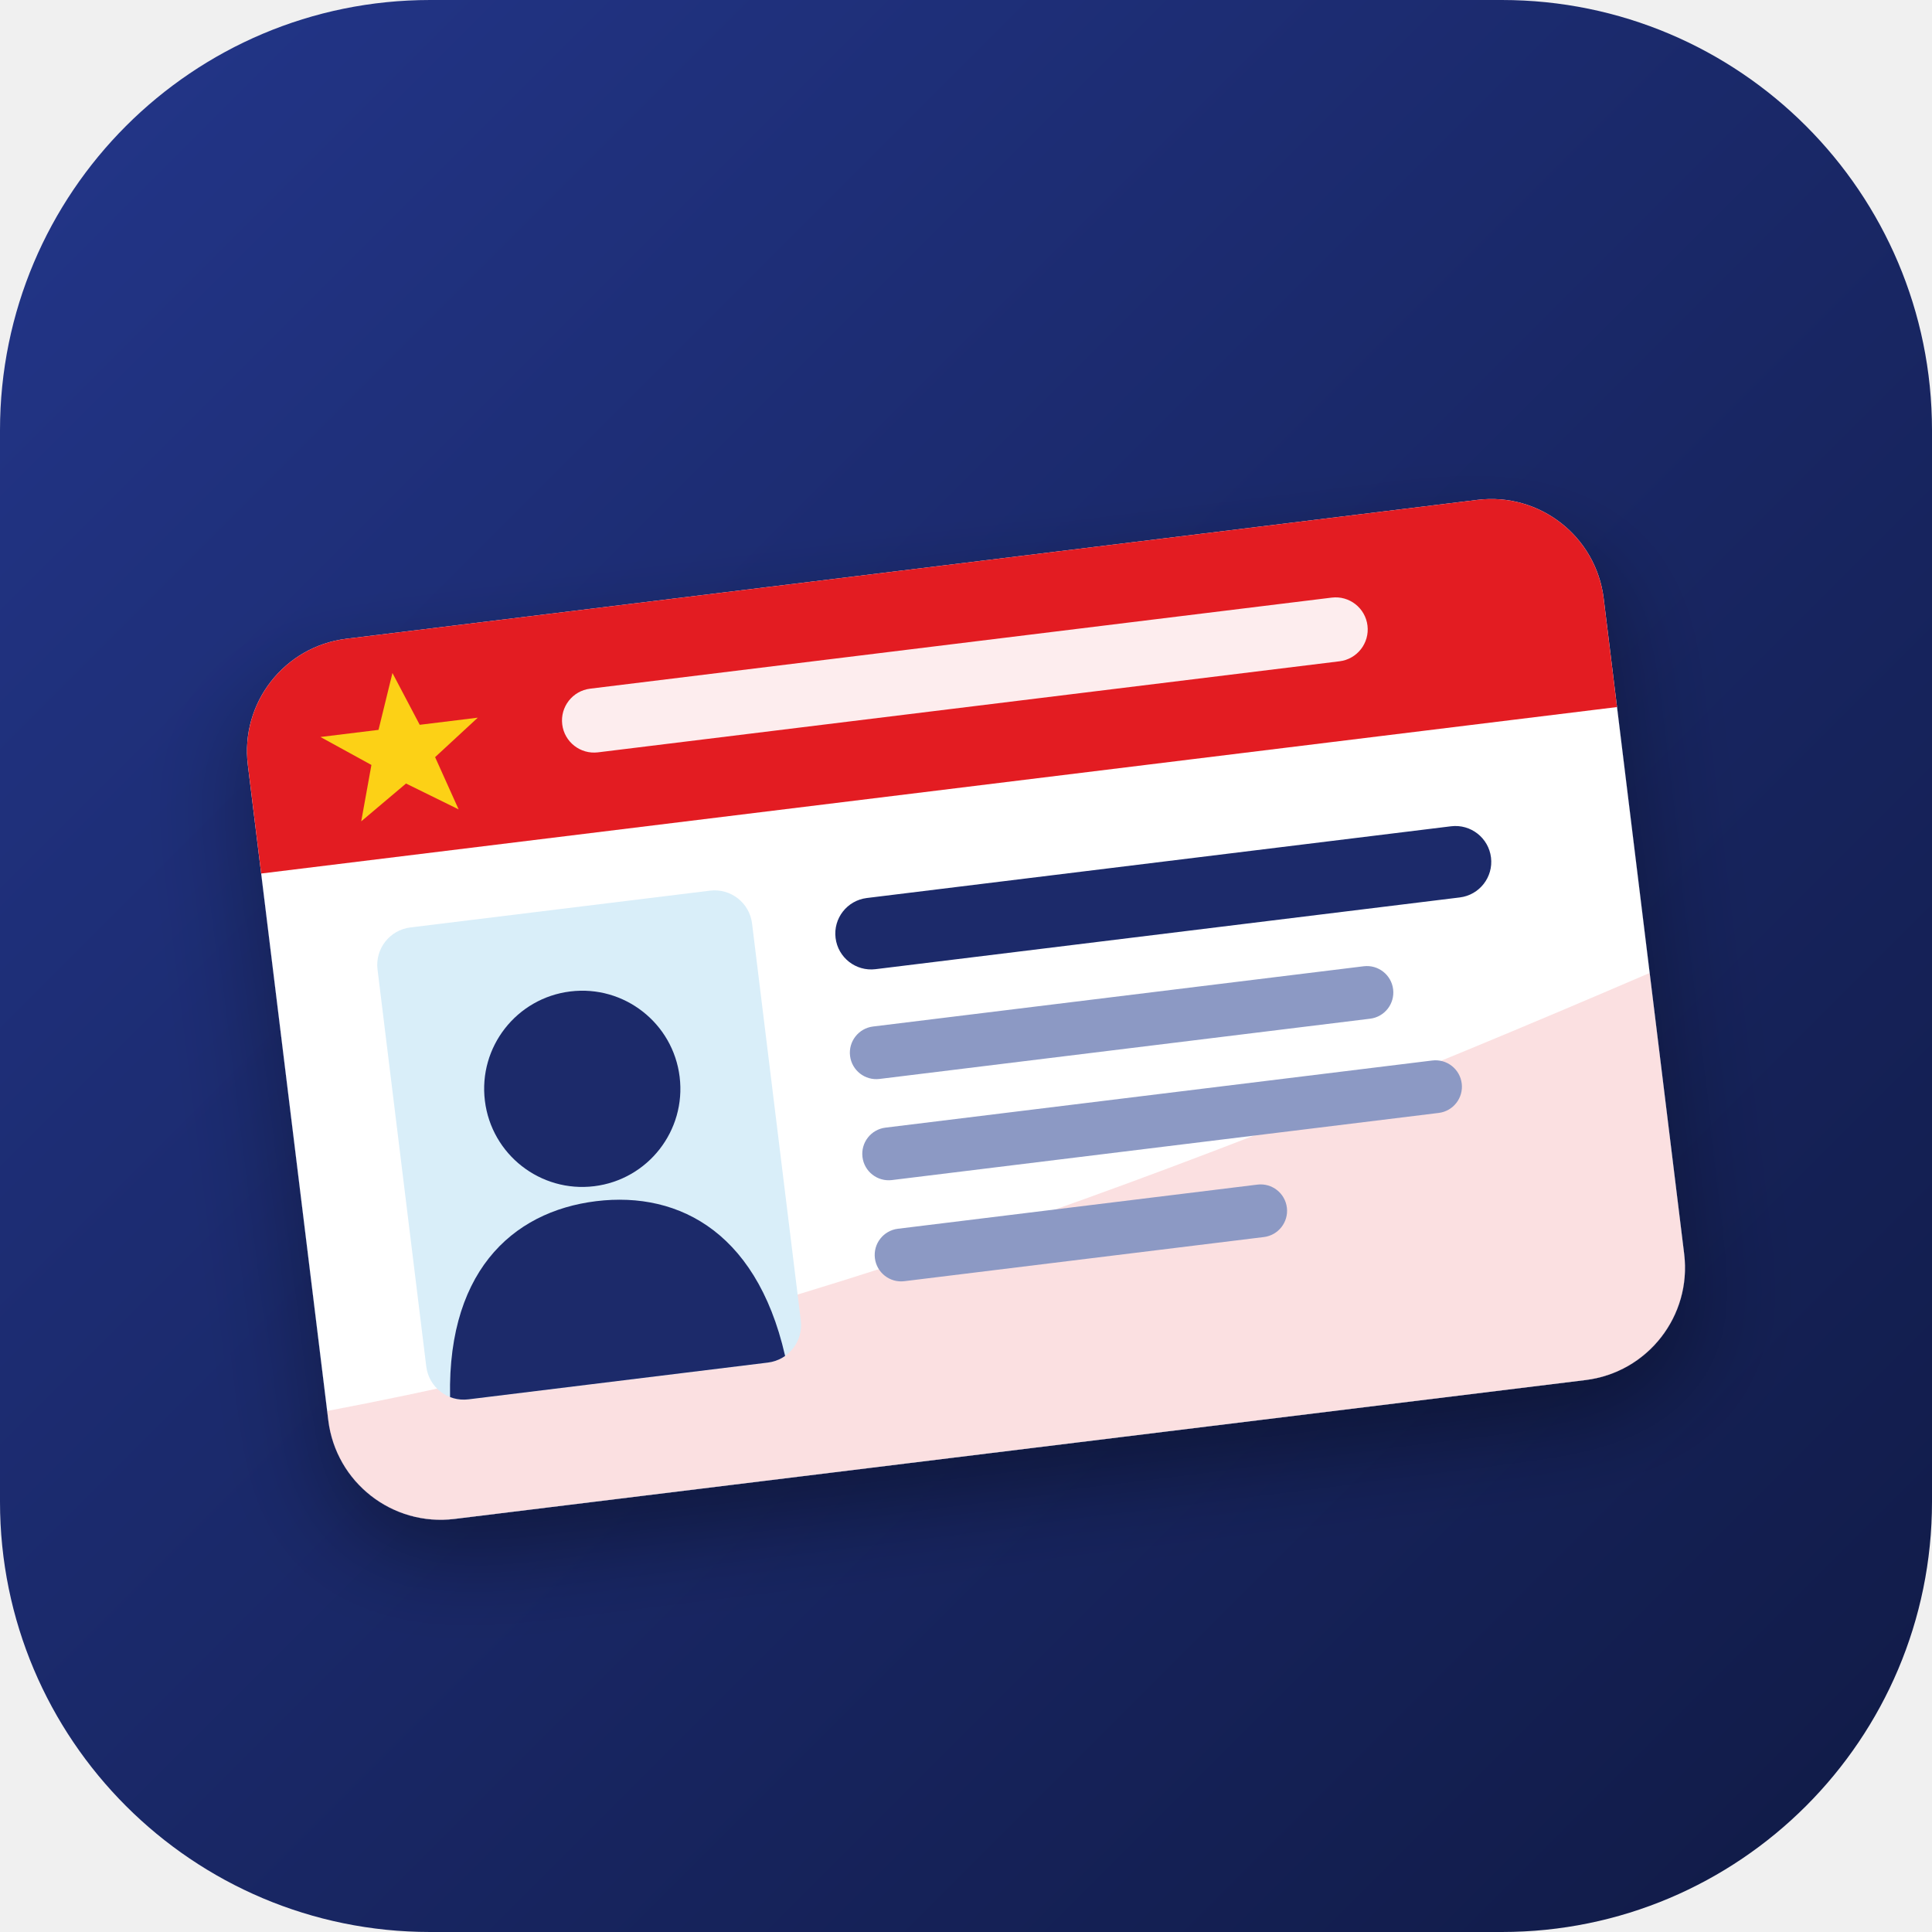
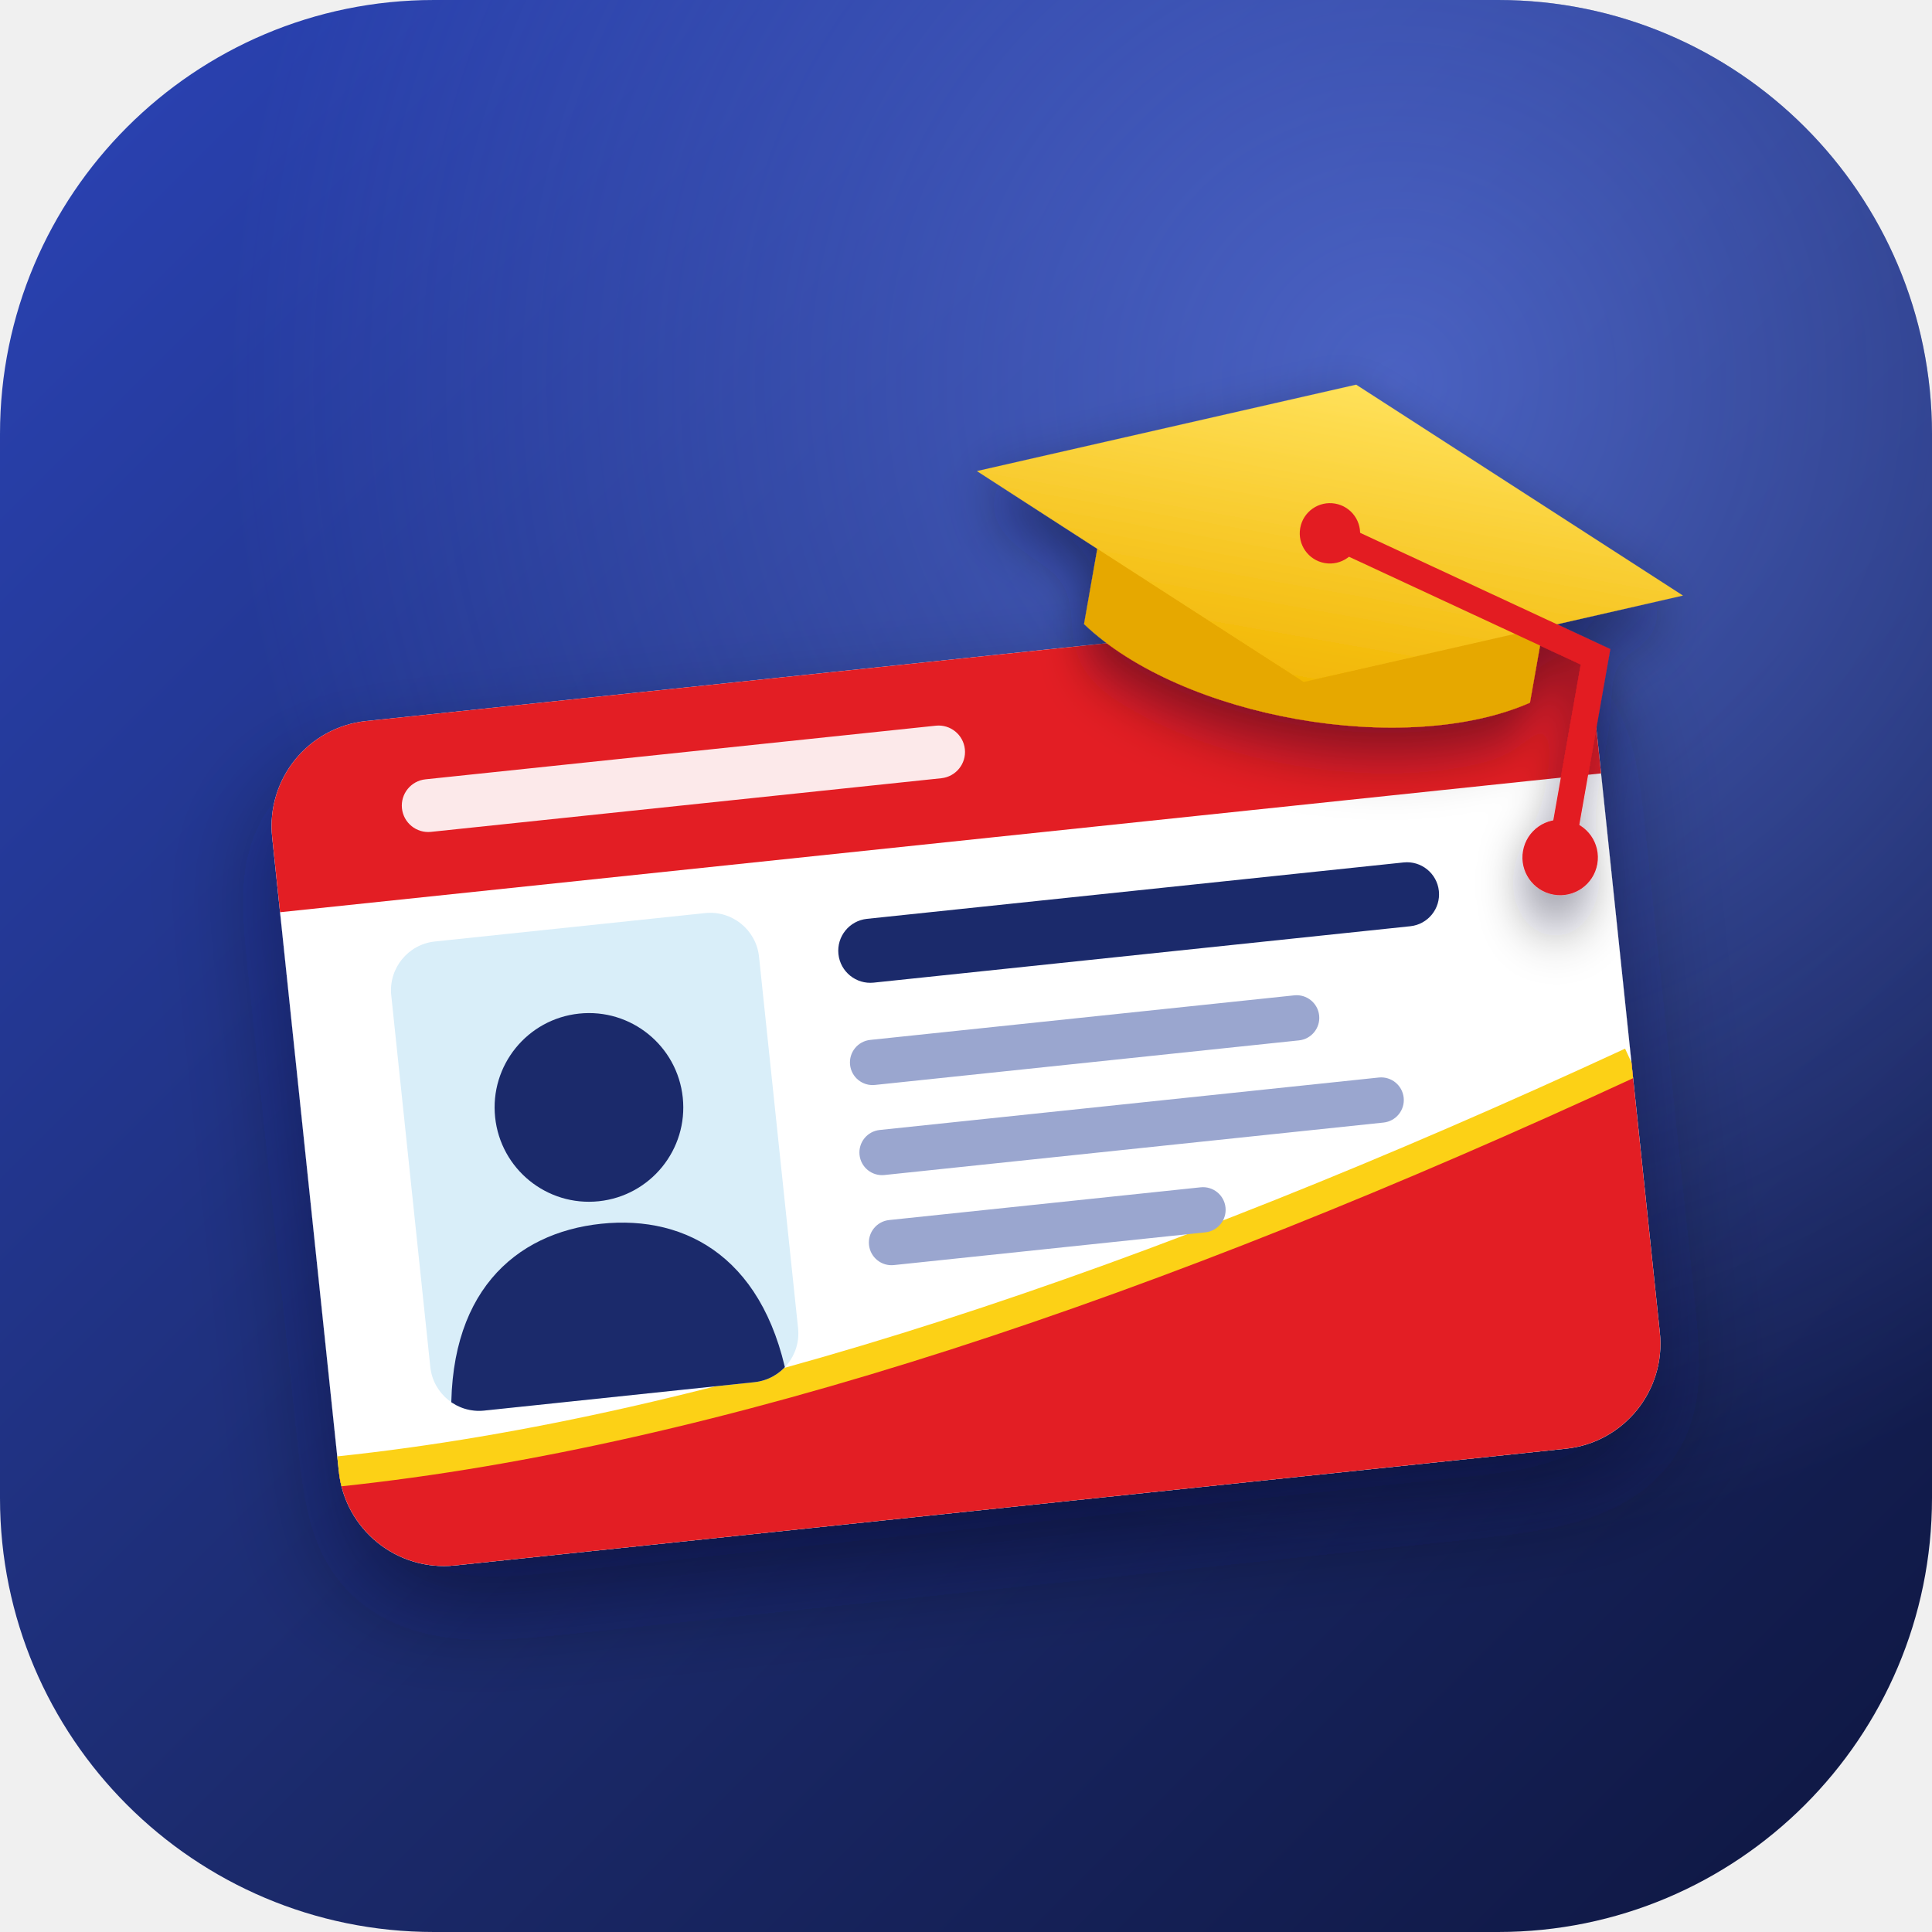
<svg xmlns="http://www.w3.org/2000/svg" viewBox="0 0 1024 1024" width="1024" height="1024">
  <defs>
    <linearGradient id="bg" x1="0" y1="0" x2="1" y2="1">
-       <stop offset="0" stop-color="#23368A" />
-       <stop offset="1" stop-color="#101A45" />
+       <stop offset="0" stop-color="#2B44B8" />
+       <stop offset=".55" stop-color="#1B2A6B" />
+       <stop offset="1" stop-color="#0E1640" />
    </linearGradient>
-     <clipPath id="card">
-       <rect x="150" y="300" width="724" height="470" rx="60" />
+     <radialGradient id="glow" cx=".72" cy=".2" r=".6">
+       <stop offset="0" stop-color="#6F8CFF" stop-opacity=".55" />
+       <stop offset="1" stop-color="#6F8CFF" stop-opacity="0" />
+     </radialGradient>
+     <linearGradient id="cap" x1="0" y1="0" x2="0" y2="1">
+       <stop offset="0" stop-color="#FFE15A" />
+       <stop offset="1" stop-color="#F2B705" />
+     </linearGradient>
+     <clipPath id="cardclip">
+       <rect x="160" y="350" width="704" height="450" rx="56" />
    </clipPath>
-     <clipPath id="ph">
-       <rect x="205" y="456" width="200" height="252" rx="20" />
+     <clipPath id="photo">
+       <rect x="214" y="470" width="196" height="250" rx="26" />
    </clipPath>
-     <filter id="sh" x="-20%" y="-20%" width="140%" height="140%">
-       <feDropShadow dx="0" dy="22" stdDeviation="26" flood-color="#000" flood-opacity=".35" />
+     <filter id="sh" x="-20%" y="-20%" width="140%" height="150%">
+       <feDropShadow dx="0" dy="26" stdDeviation="28" flood-color="#050a24" flood-opacity=".45" />
+     </filter>
+     <filter id="sh2" x="-30%" y="-30%" width="160%" height="170%">
+       <feDropShadow dx="0" dy="14" stdDeviation="14" flood-color="#050a24" flood-opacity=".45" />
    </filter>
  </defs>
  <g id="BG">
-     <rect width="1024" height="1024" rx="228" fill="url(#bg)" />
+     <rect width="1024" height="1024" rx="230" fill="url(#bg)" />
+     <rect width="1024" height="1024" rx="230" fill="url(#glow)" />
  </g>
  <g id="FG">
-     <g transform="rotate(-7 512 535)" filter="url(#sh)">
-       <rect x="150" y="300" width="724" height="470" rx="60" fill="#FFFFFF" />
-       <g clip-path="url(#card)">
-         <rect x="150" y="300" width="724" height="118" fill="#E31E24" />
-         <path d="M150 770 L150 705 C 380 690 600 640 874 560 L874 770 Z" fill="#E31E24" opacity=".14" />
+     <g transform="rotate(-6 512 575)">
+       <g filter="url(#sh)">
+         <rect x="160" y="350" width="704" height="450" rx="56" fill="#FFFFFF" />
      </g>
-       <polygon points="232,321 243,350 274,350 249,368 258,397 232,380 206,397 215,368 190,350 221,350" fill="#FCD116" />
-       <rect x="318" y="342" width="430" height="34" rx="17" fill="#FFFFFF" opacity=".92" />
-       <rect x="205" y="456" width="200" height="252" rx="20" fill="#D9EEF9" />
-       <g clip-path="url(#ph)">
-         <circle cx="305" cy="552" r="52" fill="#1B2A6B" />
-         <path d="M215 712 C 220 640 260 612 305 612 C 350 612 390 640 395 712 Z" fill="#1B2A6B" />
+       <g clip-path="url(#cardclip)">
+         <rect x="160" y="350" width="704" height="96" fill="#E31E24" />
+         <path d="M160 800 L160 744 C 360 744 600 690 864 600 L864 800 Z" fill="#E31E24" />
+         <path d="M160 744 C 360 744 600 690 864 600" fill="none" stroke="#FCD116" stroke-width="16" />
      </g>
-       <rect x="448" y="470" width="350" height="38" rx="19" fill="#1B2A6B" />
-       <rect x="448" y="538" width="290" height="28" rx="14" fill="#8C99C4" />
-       <rect x="448" y="592" width="320" height="28" rx="14" fill="#8C99C4" />
-       <rect x="448" y="646" width="220" height="28" rx="14" fill="#8C99C4" />
+       <rect x="214" y="470" width="196" height="250" rx="26" fill="#D9EEF9" />
+       <g clip-path="url(#photo)">
+         <circle cx="312" cy="566" r="50" fill="#1B2A6B" />
+         <path d="M222 726 C 226 656 266 628 312 628 C 358 628 398 656 402 726 Z" fill="#1B2A6B" />
+       </g>
+       <rect x="452" y="482" width="320" height="34" rx="17" fill="#1B2A6B" />
+       <rect x="452" y="546" width="250" height="24" rx="12" fill="#9AA6CF" />
+       <rect x="452" y="594" width="290" height="24" rx="12" fill="#9AA6CF" />
+       <rect x="452" y="642" width="190" height="24" rx="12" fill="#9AA6CF" />
+       <rect x="230" y="384" width="300" height="28" rx="14" fill="#FFFFFF" opacity=".9" />
+     </g>
+     <g filter="url(#sh2)" transform="translate(640 190) rotate(10)">
+       <path d="M-40 70 L-40 150 C 20 190 140 190 200 150 L200 70 Z" fill="#E6A800" />
+       <path d="M80 0 L270 80 L80 160 L-110 80 Z" fill="url(#cap)" />
+       <path d="M80 80 L230 120 L230 215" fill="none" stroke="#E31E24" stroke-width="14" stroke-linecap="round" />
+       <circle cx="230" cy="228" r="20" fill="#E31E24" />
+       <circle cx="80" cy="80" r="16" fill="#E31E24" />
    </g>
  </g>
</svg>
